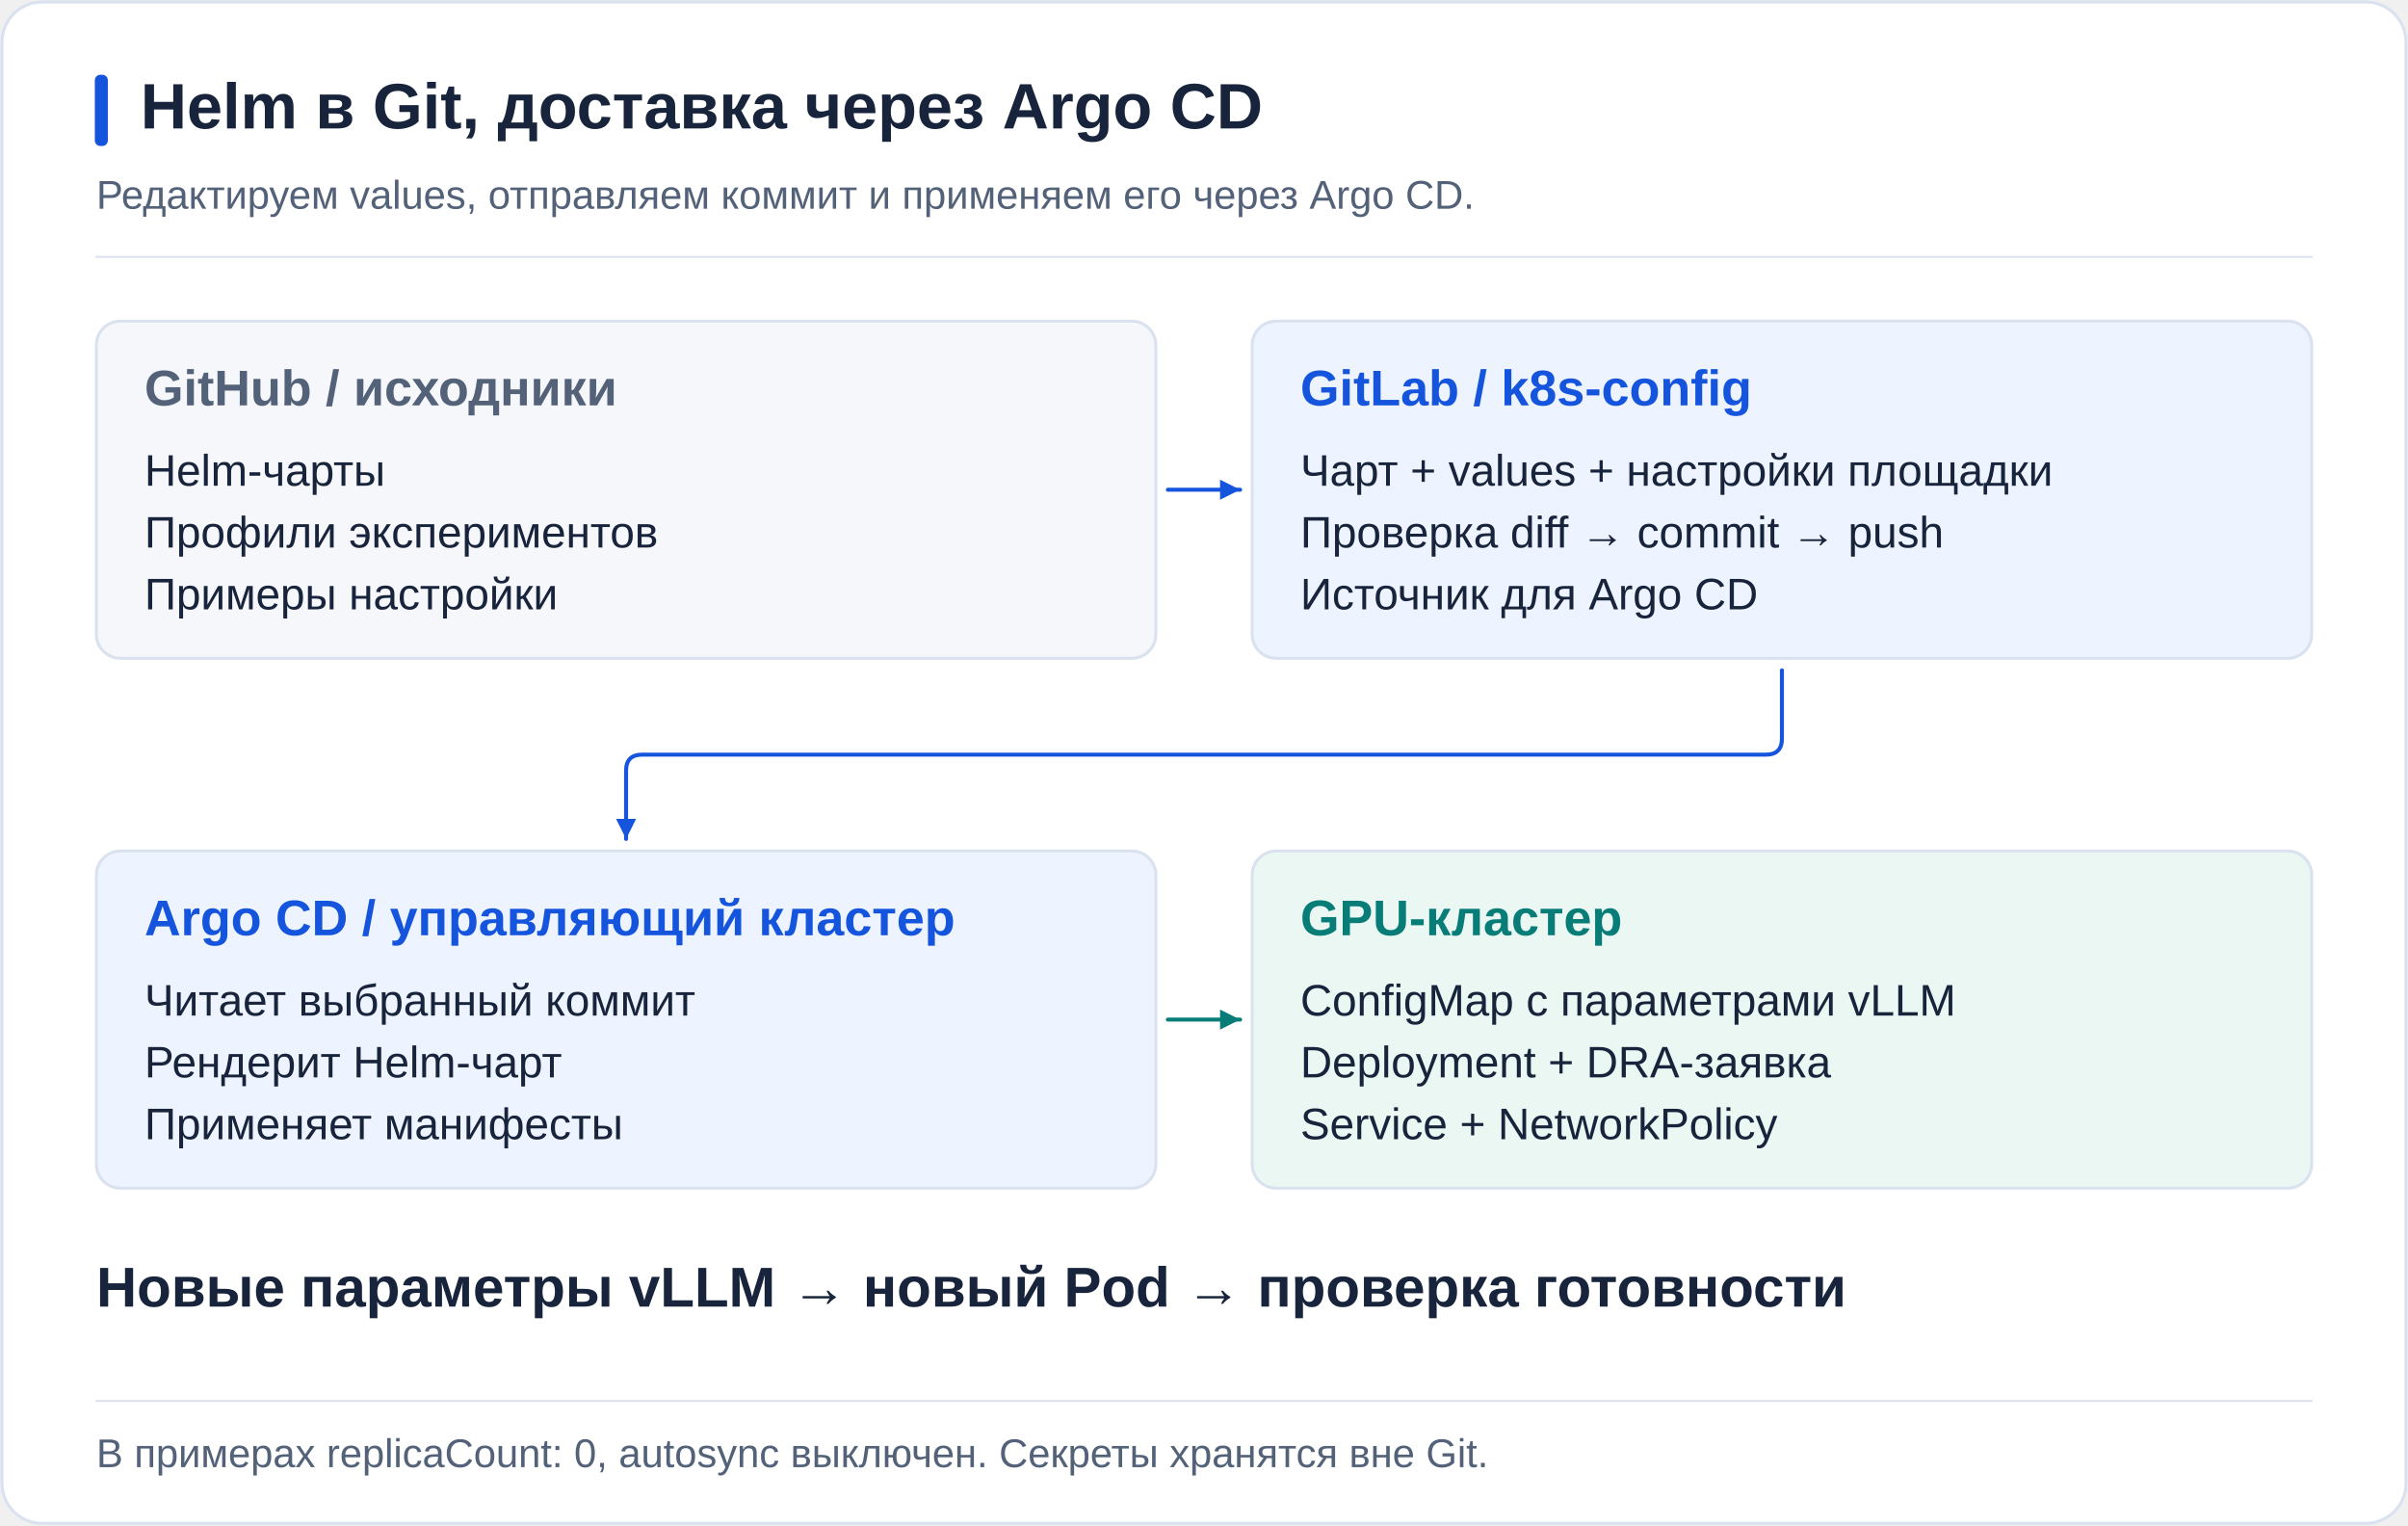
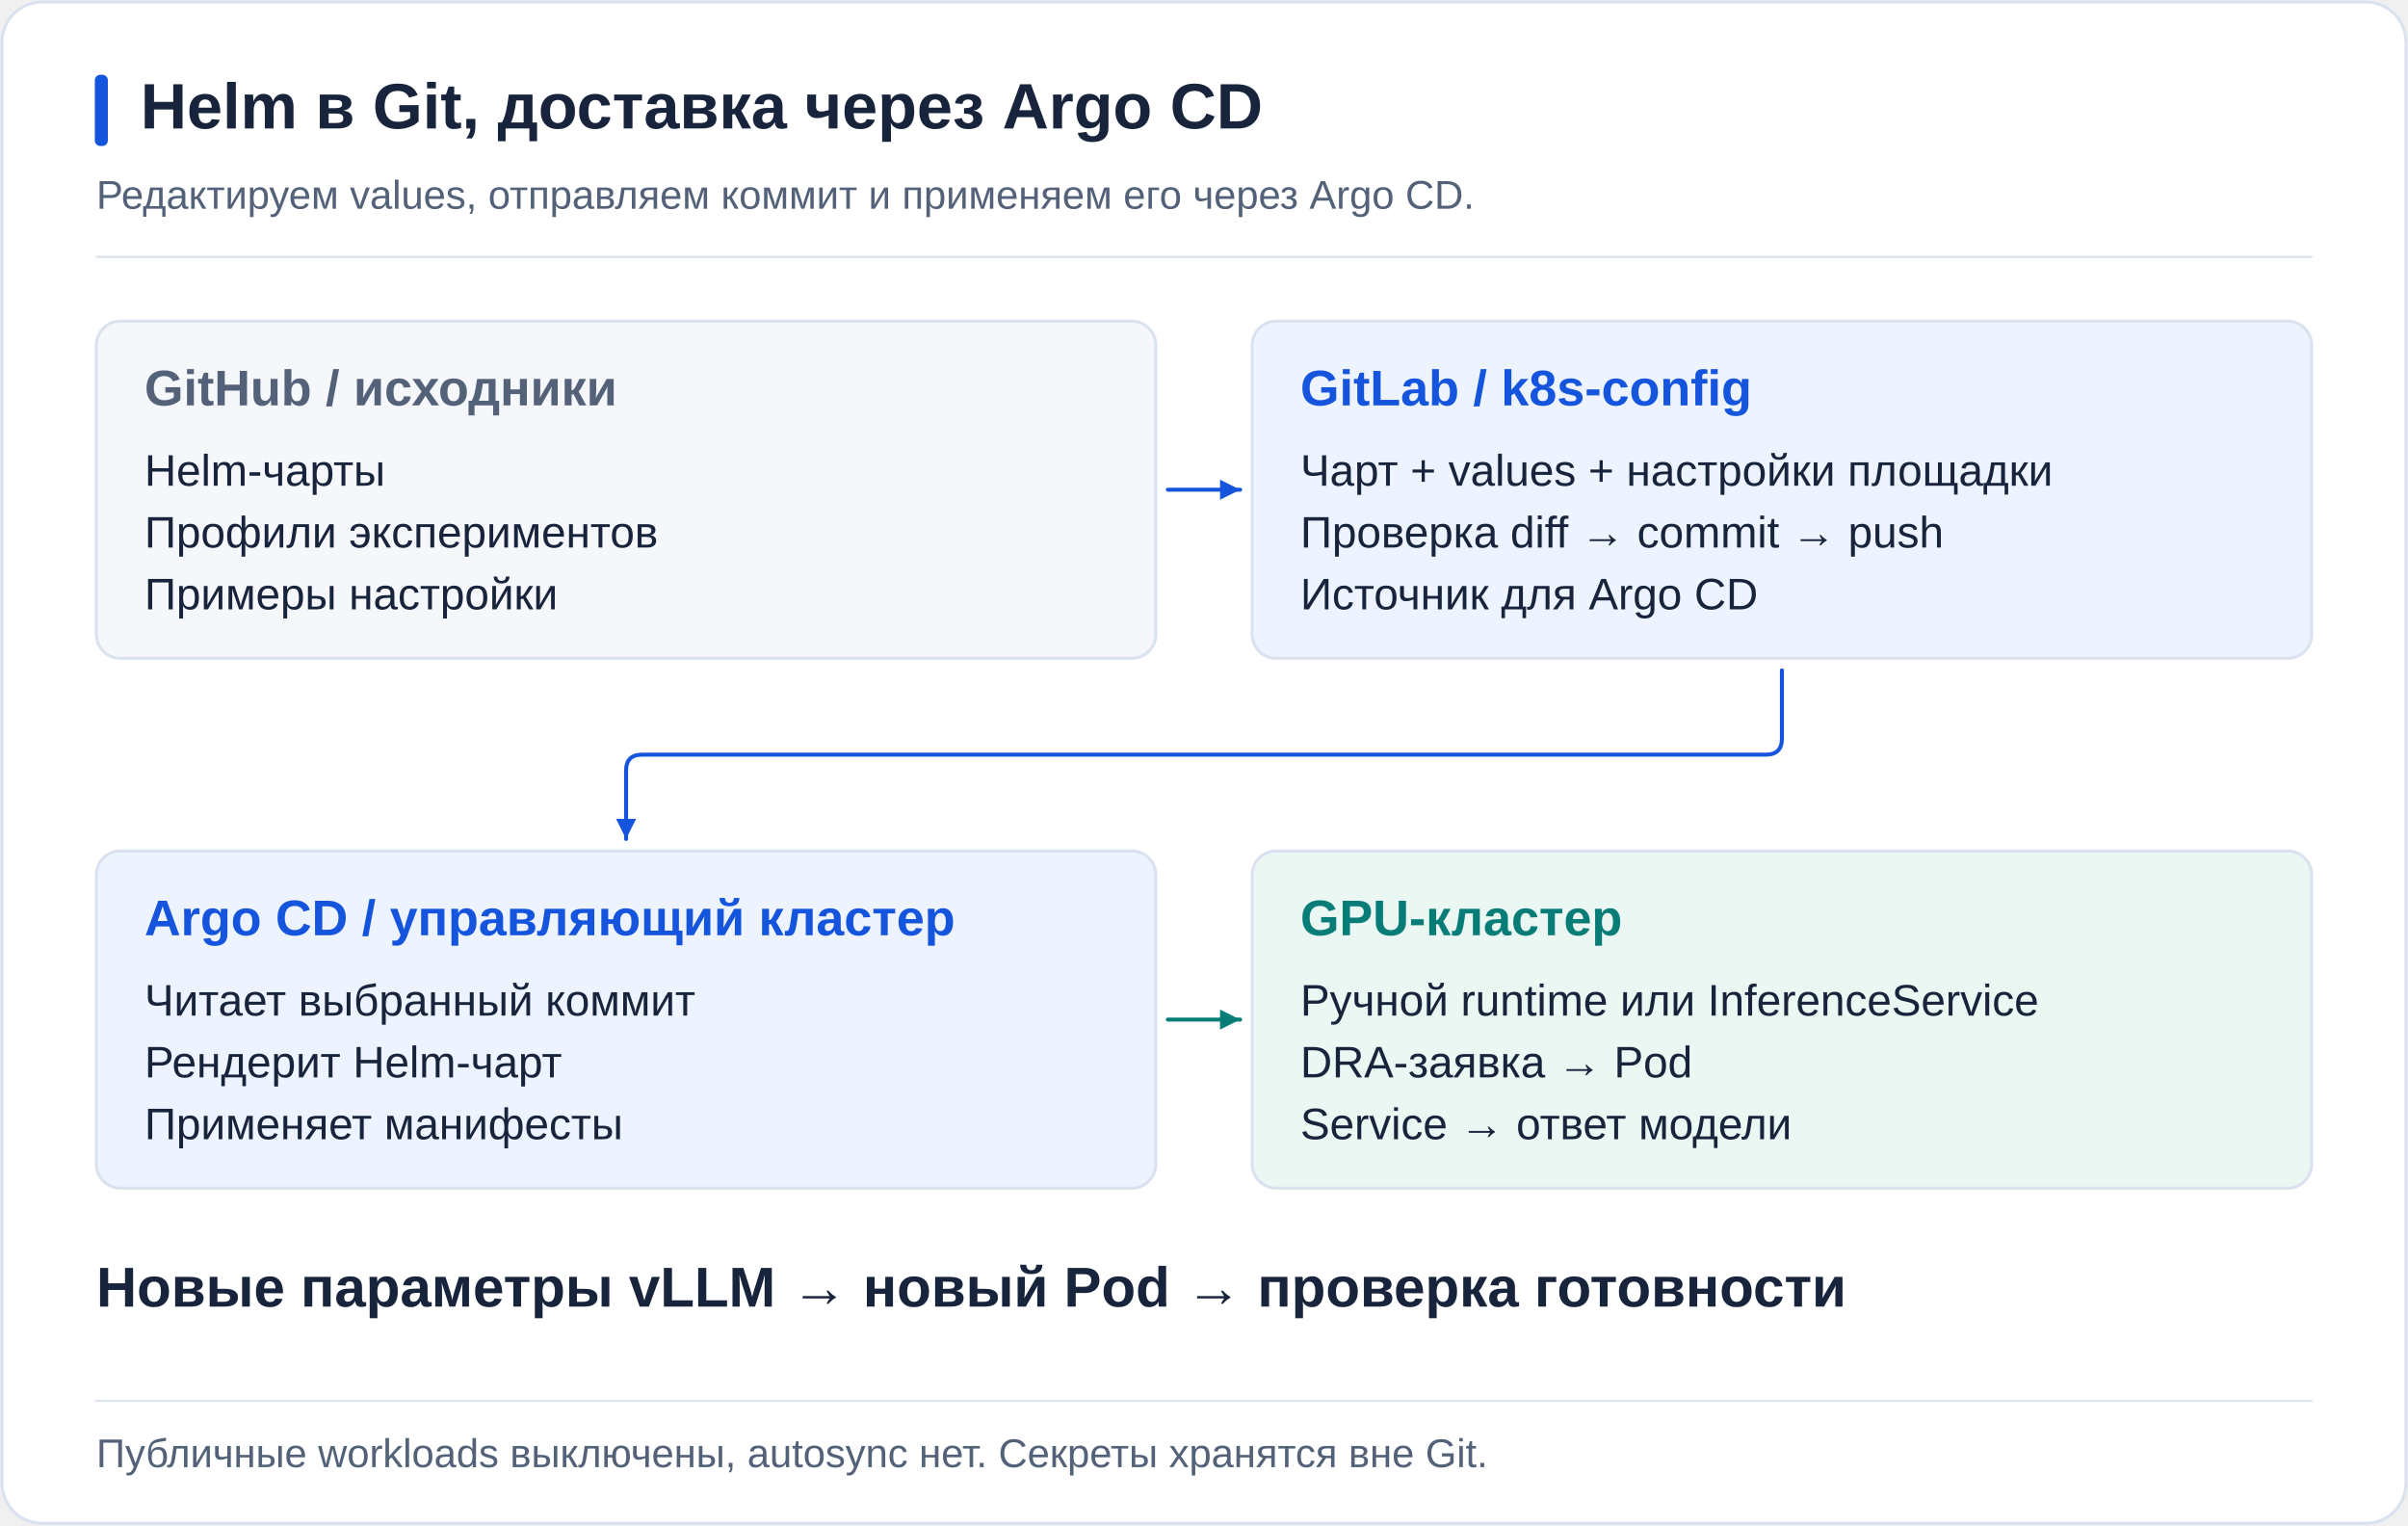
<svg xmlns="http://www.w3.org/2000/svg" width="1200" height="760" viewBox="0 0 1200 760" role="img" aria-labelledby="title desc" data-design="hardfest-v2">
  <defs>
    <marker id="arrow-1554dc" viewBox="0 0 10 10" refX="10" refY="5" markerWidth="10" markerHeight="10" markerUnits="userSpaceOnUse" orient="auto">
      <path d="M0 0 L10 5 L0 10 Z" fill="#1554dc" />
    </marker>
    <marker id="arrow-087d78" viewBox="0 0 10 10" refX="10" refY="5" markerWidth="10" markerHeight="10" markerUnits="userSpaceOnUse" orient="auto">
      <path d="M0 0 L10 5 L0 10 Z" fill="#087d78" />
    </marker>
    <marker id="arrow-7041b8" viewBox="0 0 10 10" refX="10" refY="5" markerWidth="10" markerHeight="10" markerUnits="userSpaceOnUse" orient="auto">
      <path d="M0 0 L10 5 L0 10 Z" fill="#7041b8" />
    </marker>
    <marker id="arrow-536278" viewBox="0 0 10 10" refX="10" refY="5" markerWidth="10" markerHeight="10" markerUnits="userSpaceOnUse" orient="auto">
      <path d="M0 0 L10 5 L0 10 Z" fill="#536278" />
    </marker>
  </defs>
  <style>text{font-family:Arial,Helvetica,sans-serif;font-variant-numeric:tabular-nums}</style>
  <rect x="1" y="1" width="1198" height="758" rx="20" fill="#ffffff" stroke="#d9e2ee" stroke-width="1.5" />
  <rect x="48" y="38" width="5" height="34" rx="2" fill="#1554dc" stroke="#1554dc" stroke-width="1.5" />
  <text x="70" y="64" font-size="32" fill="#17243b" text-anchor="start" font-weight="700" data-max-width="1082">
    <tspan x="70" dy="0">Helm в Git, доставка через Argo CD</tspan>
  </text>
  <text x="48" y="104" font-size="20" fill="#536278" text-anchor="start" data-max-width="1104">
    <tspan x="48" dy="0">Редактируем values, отправляем коммит и применяем его через Argo CD.</tspan>
  </text>
  <path d="M48 128 H1152" fill="none" stroke="#d9e2ee" stroke-width="1" stroke-linejoin="round" stroke-linecap="round" />
  <rect x="48" y="160" width="528" height="168" rx="12" fill="#f5f7fa" stroke="#d9e2ee" stroke-width="1.5" data-node="true" />
  <text x="72" y="202" font-size="25" fill="#536278" text-anchor="start" font-weight="700" data-max-width="480">
    <tspan x="72" dy="0">GitHub / исходники</tspan>
  </text>
  <text x="72" y="242" font-size="22" fill="#17243b" text-anchor="start" data-max-width="480">
    <tspan x="72" dy="0">Helm-чарты</tspan>
    <tspan x="72" dy="30.8">Профили экспериментов</tspan>
    <tspan x="72" dy="30.8">Примеры настройки</tspan>
  </text>
  <rect x="624" y="160" width="528" height="168" rx="12" fill="#eef4ff" stroke="#d9e2ee" stroke-width="1.5" data-node="true" />
  <text x="648" y="202" font-size="25" fill="#1554dc" text-anchor="start" font-weight="700" data-max-width="480">
    <tspan x="648" dy="0">GitLab / k8s-config</tspan>
  </text>
  <text x="648" y="242" font-size="22" fill="#17243b" text-anchor="start" data-max-width="480">
    <tspan x="648" dy="0">Чарт + values + настройки площадки</tspan>
    <tspan x="648" dy="30.8">Проверка diff → commit → push</tspan>
    <tspan x="648" dy="30.8">Источник для Argo CD</tspan>
  </text>
  <rect x="48" y="424" width="528" height="168" rx="12" fill="#eef4ff" stroke="#d9e2ee" stroke-width="1.5" data-node="true" />
  <text x="72" y="466" font-size="25" fill="#1554dc" text-anchor="start" font-weight="700" data-max-width="480">
    <tspan x="72" dy="0">Argo CD / управляющий кластер</tspan>
  </text>
  <text x="72" y="506" font-size="22" fill="#17243b" text-anchor="start" data-max-width="480">
    <tspan x="72" dy="0">Читает выбранный коммит</tspan>
    <tspan x="72" dy="30.8">Рендерит Helm-чарт</tspan>
    <tspan x="72" dy="30.8">Применяет манифесты</tspan>
  </text>
  <rect x="624" y="424" width="528" height="168" rx="12" fill="#eaf7f3" stroke="#d9e2ee" stroke-width="1.5" data-node="true" />
  <text x="648" y="466" font-size="25" fill="#087d78" text-anchor="start" font-weight="700" data-max-width="480">
    <tspan x="648" dy="0">GPU-кластер</tspan>
  </text>
  <text x="648" y="506" font-size="22" fill="#17243b" text-anchor="start" data-max-width="480">
-     <tspan x="648" dy="0">ConfigMap с параметрами vLLM</tspan>
-     <tspan x="648" dy="30.8">Deployment + DRA-заявка</tspan>
-     <tspan x="648" dy="30.8">Service + NetworkPolicy</tspan>
+     <tspan x="648" dy="0">Ручной runtime или InferenceService</tspan>
+     <tspan x="648" dy="30.8">DRA-заявка → Pod</tspan>
+     <tspan x="648" dy="30.8">Service → ответ модели</tspan>
  </text>
  <path d="M582 244.0 L618 244.0" fill="none" stroke="#1554dc" stroke-width="2" stroke-linejoin="round" stroke-linecap="round" marker-end="url(#arrow-1554dc)" data-connector="true" />
  <path d="M888.0 334 L888.0 368.0 Q888 376 880.0 376.0 L320.0 376.0 Q312 376 312.0 384.0 L312.0 418" fill="none" stroke="#1554dc" stroke-width="2" stroke-linejoin="round" stroke-linecap="round" marker-end="url(#arrow-1554dc)" data-connector="true" />
  <path d="M582 508.0 L618 508.0" fill="none" stroke="#087d78" stroke-width="2" stroke-linejoin="round" stroke-linecap="round" marker-end="url(#arrow-087d78)" data-connector="true" />
  <text x="48" y="651" font-size="28" fill="#17243b" text-anchor="start" font-weight="700">
    <tspan x="48" dy="0">Новые параметры vLLM → новый Pod → проверка готовности</tspan>
  </text>
  <path d="M48 698 H1152" fill="none" stroke="#d9e2ee" stroke-width="1" stroke-linejoin="round" stroke-linecap="round" />
  <text x="48" y="731" font-size="20" fill="#536278" text-anchor="start" data-max-width="1104">
-     <tspan x="48" dy="0">В примерах replicaCount: 0, autosync выключен. Секреты хранятся вне Git.</tspan>
+     <tspan x="48" dy="0">Публичные workloads выключены, autosync нет. Секреты хранятся вне Git.</tspan>
  </text>
</svg>
